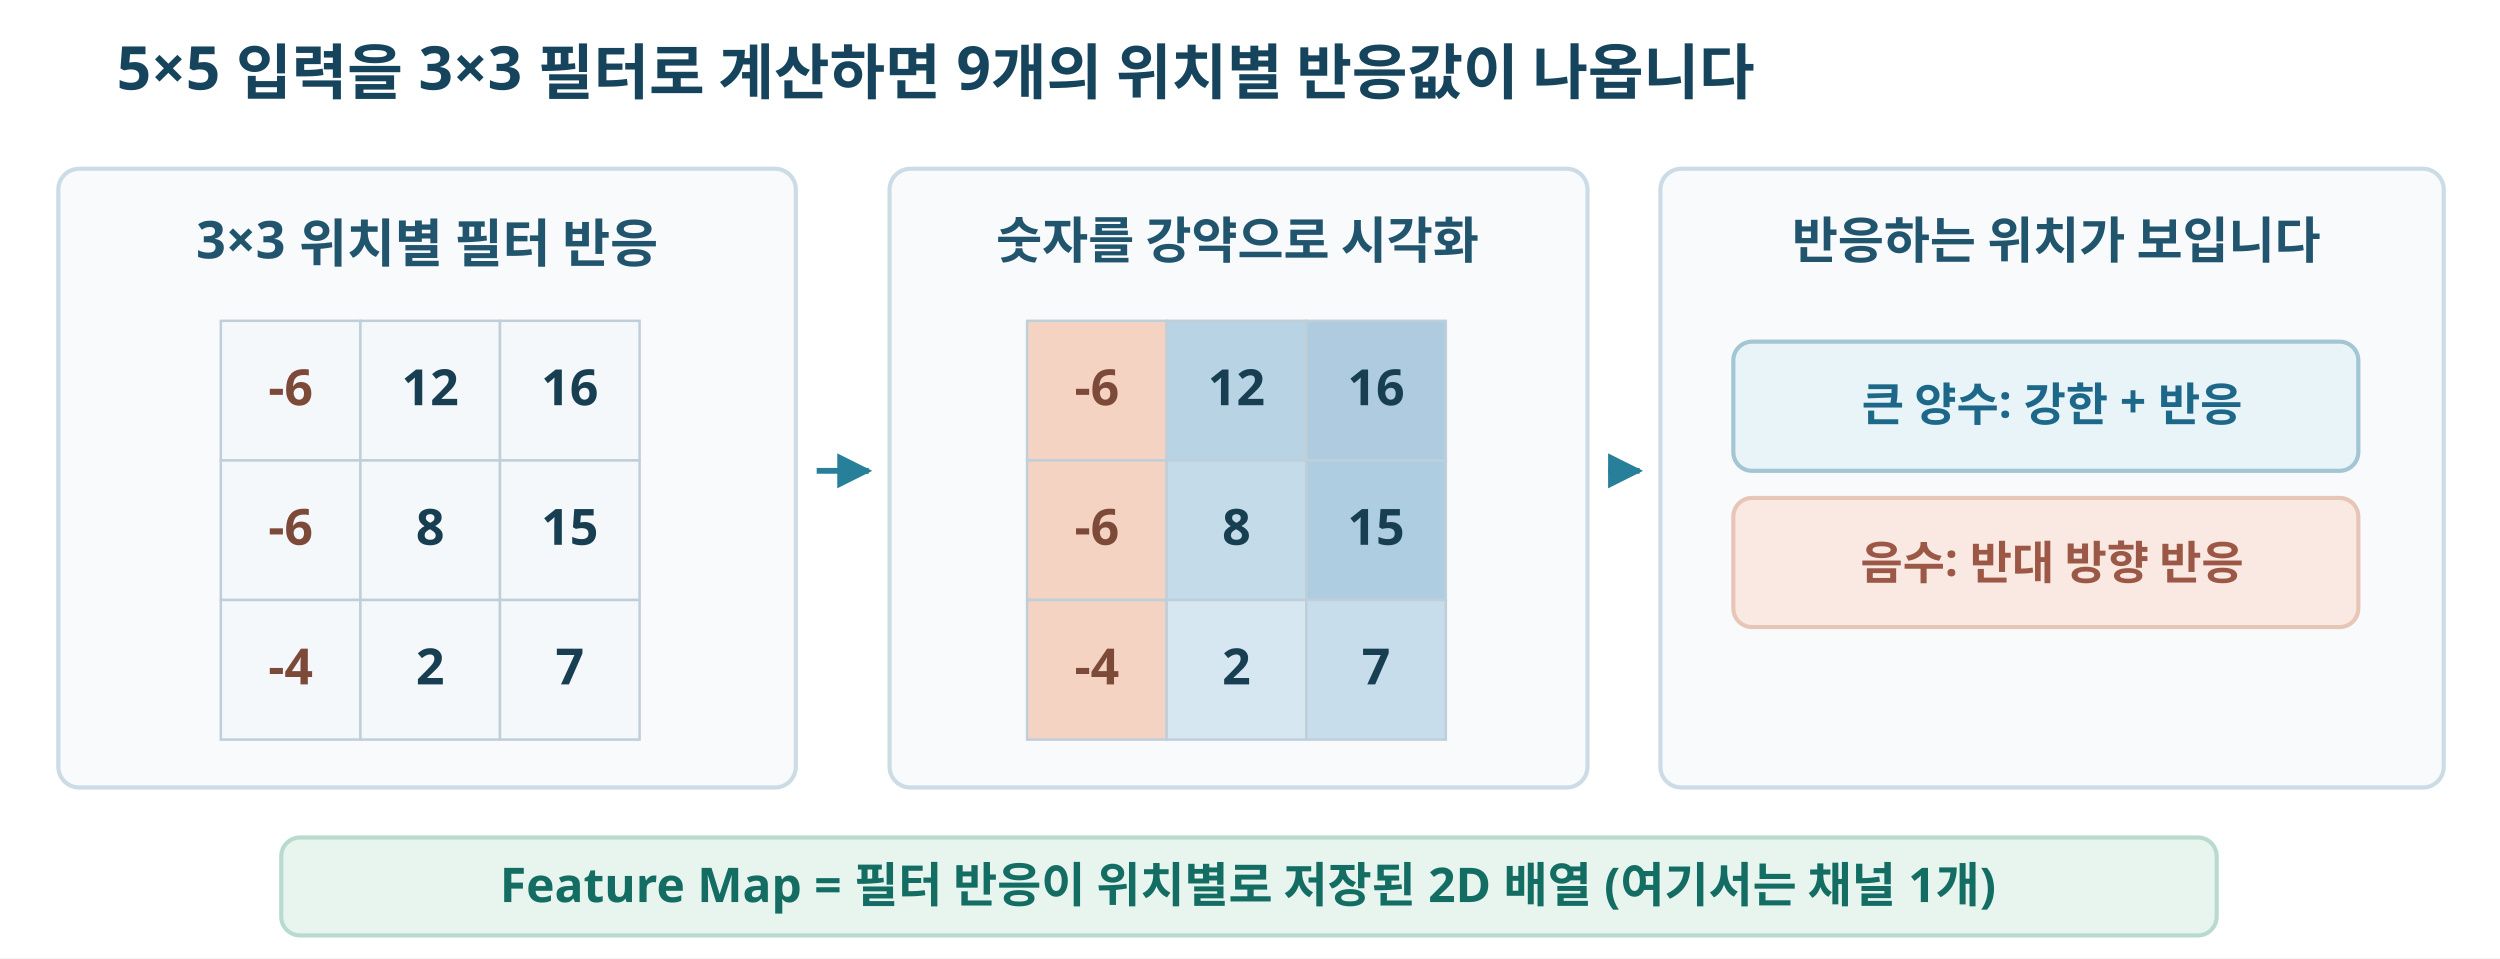
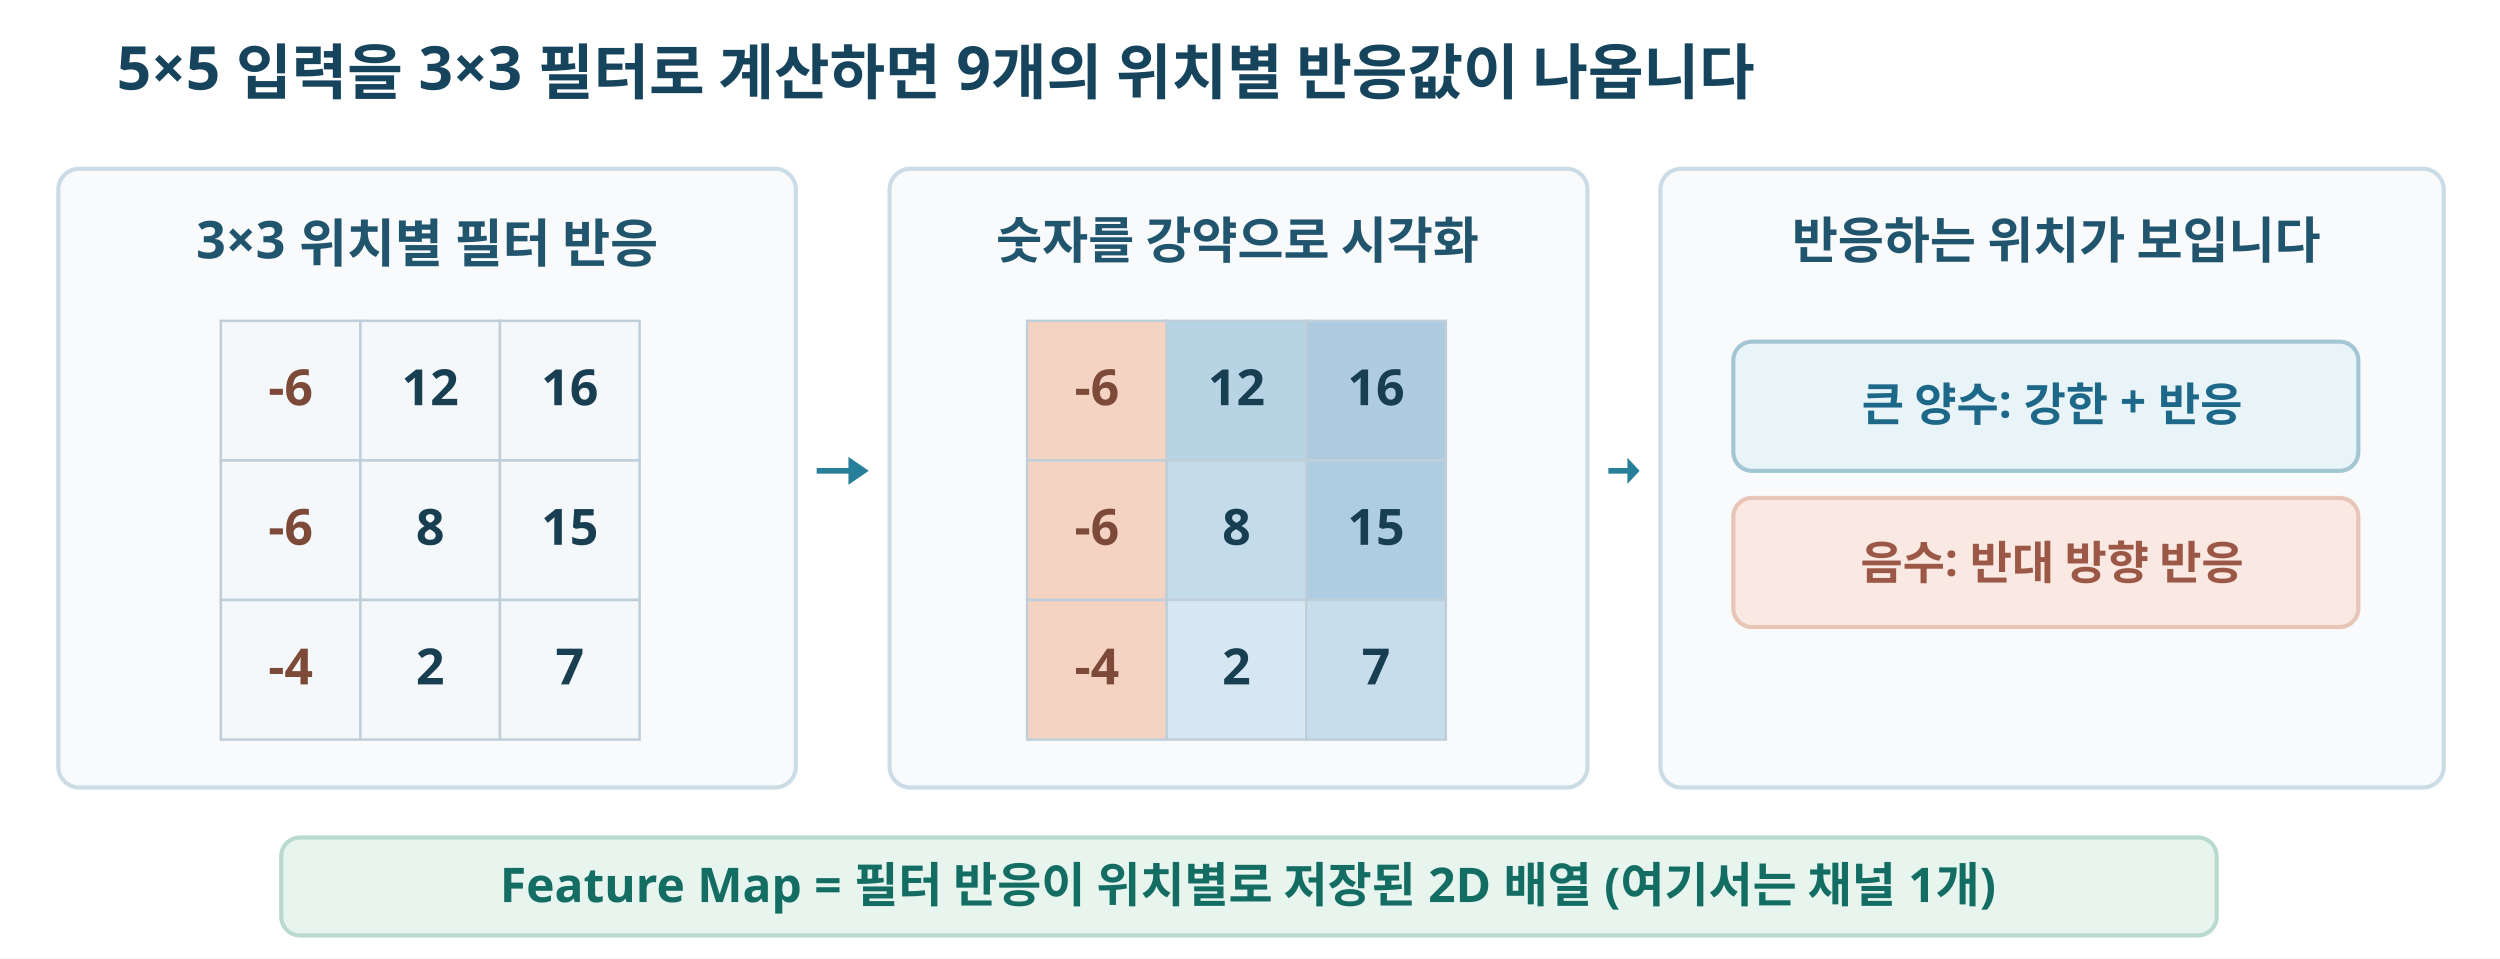
<svg xmlns="http://www.w3.org/2000/svg" viewBox="0 0 1200 460" width="1200" height="460" role="img" aria-label="Convolution result -6 12 16, -6 8 15, -4 2 7 becomes a feature map with signed response values and one output channel">
  <defs>
    <marker id="arrow" viewBox="0 0 10 10" refX="9" refY="5" markerWidth="6" markerHeight="6" orient="auto">
      <path d="M0 0L10 5L0 10Z" fill="#287f99" />
    </marker>
  </defs>
  <rect width="1200" height="460" fill="#fff" />
  <text x="56" y="43" text-anchor="start" font-family="Noto Sans KR,Malgun Gothic,sans-serif" font-size="29" font-weight="740" fill="#16445c">5×5 입력을 3×3 필터로 계산하면 9개의 위치별 반응값이 나옵니다</text>
  <rect x="28" y="81" width="354" height="297" rx="10" fill="#f8fafc" stroke="#cbdce6" stroke-width="2" />
  <rect x="427" y="81" width="335" height="297" rx="10" fill="#f8fafc" stroke="#cbdce6" stroke-width="2" />
  <rect x="797" y="81" width="376" height="297" rx="10" fill="#f8fafc" stroke="#cbdce6" stroke-width="2" />
  <text x="205" y="124" text-anchor="middle" font-family="Noto Sans KR,Malgun Gothic,sans-serif" font-size="25" font-weight="720" fill="#21546d">3×3 위치별 필터 반응</text>
  <rect x="106" y="154" width="67" height="67" rx="0" fill="#f5f8fa" stroke="#bfcfd9" stroke-width="1.2" />
  <text x="139.5" y="194.5" text-anchor="middle" font-family="Noto Sans KR,Malgun Gothic,sans-serif" font-size="24" font-weight="700" fill="#7d4938">-6</text>
  <rect x="173" y="154" width="67" height="67" rx="0" fill="#f5f8fa" stroke="#bfcfd9" stroke-width="1.2" />
  <text x="206.5" y="194.5" text-anchor="middle" font-family="Noto Sans KR,Malgun Gothic,sans-serif" font-size="24" font-weight="700" fill="#183e51">12</text>
  <rect x="240" y="154" width="67" height="67" rx="0" fill="#f5f8fa" stroke="#bfcfd9" stroke-width="1.2" />
  <text x="273.5" y="194.5" text-anchor="middle" font-family="Noto Sans KR,Malgun Gothic,sans-serif" font-size="24" font-weight="700" fill="#183e51">16</text>
  <rect x="106" y="221" width="67" height="67" rx="0" fill="#f5f8fa" stroke="#bfcfd9" stroke-width="1.2" />
  <text x="139.5" y="261.5" text-anchor="middle" font-family="Noto Sans KR,Malgun Gothic,sans-serif" font-size="24" font-weight="700" fill="#7d4938">-6</text>
  <rect x="173" y="221" width="67" height="67" rx="0" fill="#f5f8fa" stroke="#bfcfd9" stroke-width="1.2" />
  <text x="206.5" y="261.5" text-anchor="middle" font-family="Noto Sans KR,Malgun Gothic,sans-serif" font-size="24" font-weight="700" fill="#183e51">8</text>
  <rect x="240" y="221" width="67" height="67" rx="0" fill="#f5f8fa" stroke="#bfcfd9" stroke-width="1.2" />
  <text x="273.5" y="261.5" text-anchor="middle" font-family="Noto Sans KR,Malgun Gothic,sans-serif" font-size="24" font-weight="700" fill="#183e51">15</text>
  <rect x="106" y="288" width="67" height="67" rx="0" fill="#f5f8fa" stroke="#bfcfd9" stroke-width="1.2" />
  <text x="139.5" y="328.5" text-anchor="middle" font-family="Noto Sans KR,Malgun Gothic,sans-serif" font-size="24" font-weight="700" fill="#7d4938">-4</text>
  <rect x="173" y="288" width="67" height="67" rx="0" fill="#f5f8fa" stroke="#bfcfd9" stroke-width="1.2" />
  <text x="206.5" y="328.5" text-anchor="middle" font-family="Noto Sans KR,Malgun Gothic,sans-serif" font-size="24" font-weight="700" fill="#183e51">2</text>
  <rect x="240" y="288" width="67" height="67" rx="0" fill="#f5f8fa" stroke="#bfcfd9" stroke-width="1.2" />
  <text x="273.5" y="328.5" text-anchor="middle" font-family="Noto Sans KR,Malgun Gothic,sans-serif" font-size="24" font-weight="700" fill="#183e51">7</text>
-   <path d="M392 226L417 226" fill="none" stroke="#287f99" stroke-width="2.8" marker-end="url(#arrow)" />
+   <path data-arrow-shape="solid" data-arrow-x1="392" data-arrow-y1="226" data-arrow-x2="417" data-arrow-y2="226" d="M392 227.37 L407.25 227.37 L407.25 232.7 L417 226 L407.25 219.3 L407.25 224.63 L392 224.63 Z" fill="#287f99" />
  <text x="594" y="124" text-anchor="middle" font-family="Noto Sans KR,Malgun Gothic,sans-serif" font-size="24" font-weight="720" fill="#21546d">숫자를 강약으로 시각화</text>
  <rect x="493" y="154" width="67" height="67" rx="0" fill="#f4d3c2" stroke="#bfcfd9" stroke-width="1.2" />
  <text x="526.5" y="194.5" text-anchor="middle" font-family="Noto Sans KR,Malgun Gothic,sans-serif" font-size="24" font-weight="700" fill="#7d4938">-6</text>
  <rect x="560" y="154" width="67" height="67" rx="0" fill="rgb(184,211,228.2)" stroke="#bfcfd9" stroke-width="1.2" />
  <text x="593.5" y="194.5" text-anchor="middle" font-family="Noto Sans KR,Malgun Gothic,sans-serif" font-size="24" font-weight="700" fill="#183e51">12</text>
  <rect x="627" y="154" width="67" height="67" rx="0" fill="rgb(175,203,222.6)" stroke="#bfcfd9" stroke-width="1.2" />
  <text x="660.5" y="194.5" text-anchor="middle" font-family="Noto Sans KR,Malgun Gothic,sans-serif" font-size="24" font-weight="700" fill="#183e51">16</text>
  <rect x="493" y="221" width="67" height="67" rx="0" fill="#f4d3c2" stroke="#bfcfd9" stroke-width="1.2" />
  <text x="526.5" y="261.5" text-anchor="middle" font-family="Noto Sans KR,Malgun Gothic,sans-serif" font-size="24" font-weight="700" fill="#7d4938">-6</text>
  <rect x="560" y="221" width="67" height="67" rx="0" fill="rgb(196,219,233.8)" stroke="#bfcfd9" stroke-width="1.2" />
  <text x="593.5" y="261.5" text-anchor="middle" font-family="Noto Sans KR,Malgun Gothic,sans-serif" font-size="24" font-weight="700" fill="#183e51">8</text>
  <rect x="627" y="221" width="67" height="67" rx="0" fill="rgb(175,205,224)" stroke="#bfcfd9" stroke-width="1.2" />
  <text x="660.5" y="261.5" text-anchor="middle" font-family="Noto Sans KR,Malgun Gothic,sans-serif" font-size="24" font-weight="700" fill="#183e51">15</text>
  <rect x="493" y="288" width="67" height="67" rx="0" fill="#f4d3c2" stroke="#bfcfd9" stroke-width="1.2" />
  <text x="526.5" y="328.5" text-anchor="middle" font-family="Noto Sans KR,Malgun Gothic,sans-serif" font-size="24" font-weight="700" fill="#7d4938">-4</text>
  <rect x="560" y="288" width="67" height="67" rx="0" fill="rgb(214,231,242.2)" stroke="#bfcfd9" stroke-width="1.2" />
  <text x="593.5" y="328.5" text-anchor="middle" font-family="Noto Sans KR,Malgun Gothic,sans-serif" font-size="24" font-weight="700" fill="#183e51">2</text>
  <rect x="627" y="288" width="67" height="67" rx="0" fill="rgb(199,221,235.2)" stroke="#bfcfd9" stroke-width="1.2" />
  <text x="660.5" y="328.5" text-anchor="middle" font-family="Noto Sans KR,Malgun Gothic,sans-serif" font-size="24" font-weight="700" fill="#183e51">7</text>
-   <path d="M772 226L787 226" fill="none" stroke="#287f99" stroke-width="2.8" marker-end="url(#arrow)" />
+   <path data-arrow-shape="solid" data-arrow-x1="772" data-arrow-y1="226" data-arrow-x2="787" data-arrow-y2="226" d="M772 227.37 L781.15 227.37 L781.15 232.3 L787 226 L781.15 219.7 L781.15 224.63 L772 224.63 Z" fill="#287f99" />
  <text x="987" y="124" text-anchor="middle" font-family="Noto Sans KR,Malgun Gothic,sans-serif" font-size="24" font-weight="720" fill="#21546d">반응하는 위치가 보입니다</text>
  <rect x="832" y="164" width="300" height="62" rx="9" fill="#e8f4f8" stroke="#a3c6d4" stroke-width="2" />
  <text x="985" y="202" text-anchor="middle" font-family="Noto Sans KR,Malgun Gothic,sans-serif" font-size="22" font-weight="730" fill="#1d6889">큰 양수: 강한 + 반응</text>
  <rect x="832" y="239" width="300" height="62" rx="9" fill="#fae9e2" stroke="#e7c6b8" stroke-width="2" />
  <text x="985" y="278" text-anchor="middle" font-family="Noto Sans KR,Malgun Gothic,sans-serif" font-size="22" font-weight="730" fill="#9c5846">음수: 반대 방향 반응</text>
  <rect x="135" y="402" width="929" height="47" rx="9" fill="#e7f5ee" stroke="#b9dacf" stroke-width="2" />
  <text x="599" y="433" text-anchor="middle" font-family="Noto Sans KR,Malgun Gothic,sans-serif" font-size="23" font-weight="710" fill="#146d63">Feature Map = 필터 반응이 위치별로 저장된 2D 배열 (여기서는 채널 1개)</text>
</svg>
